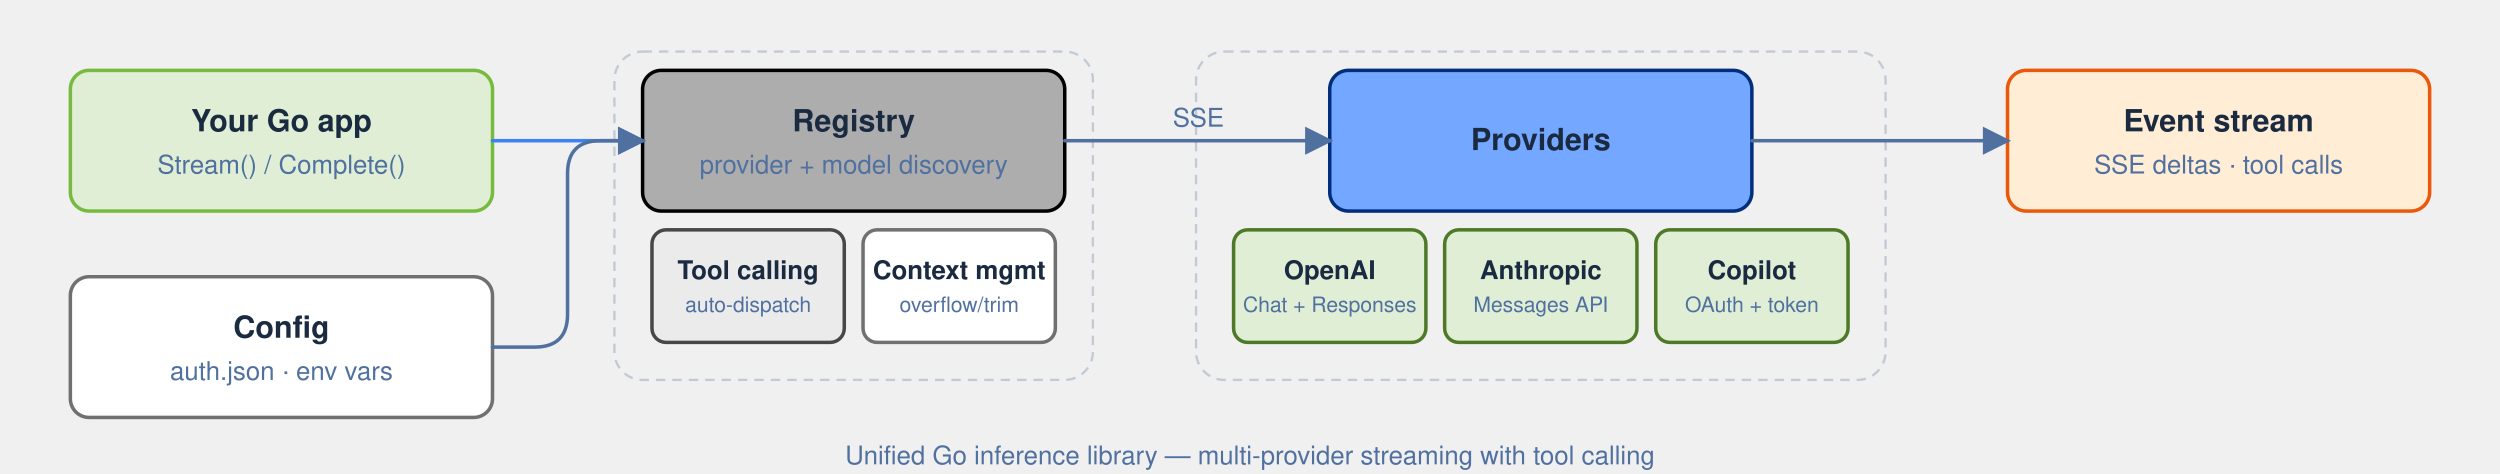
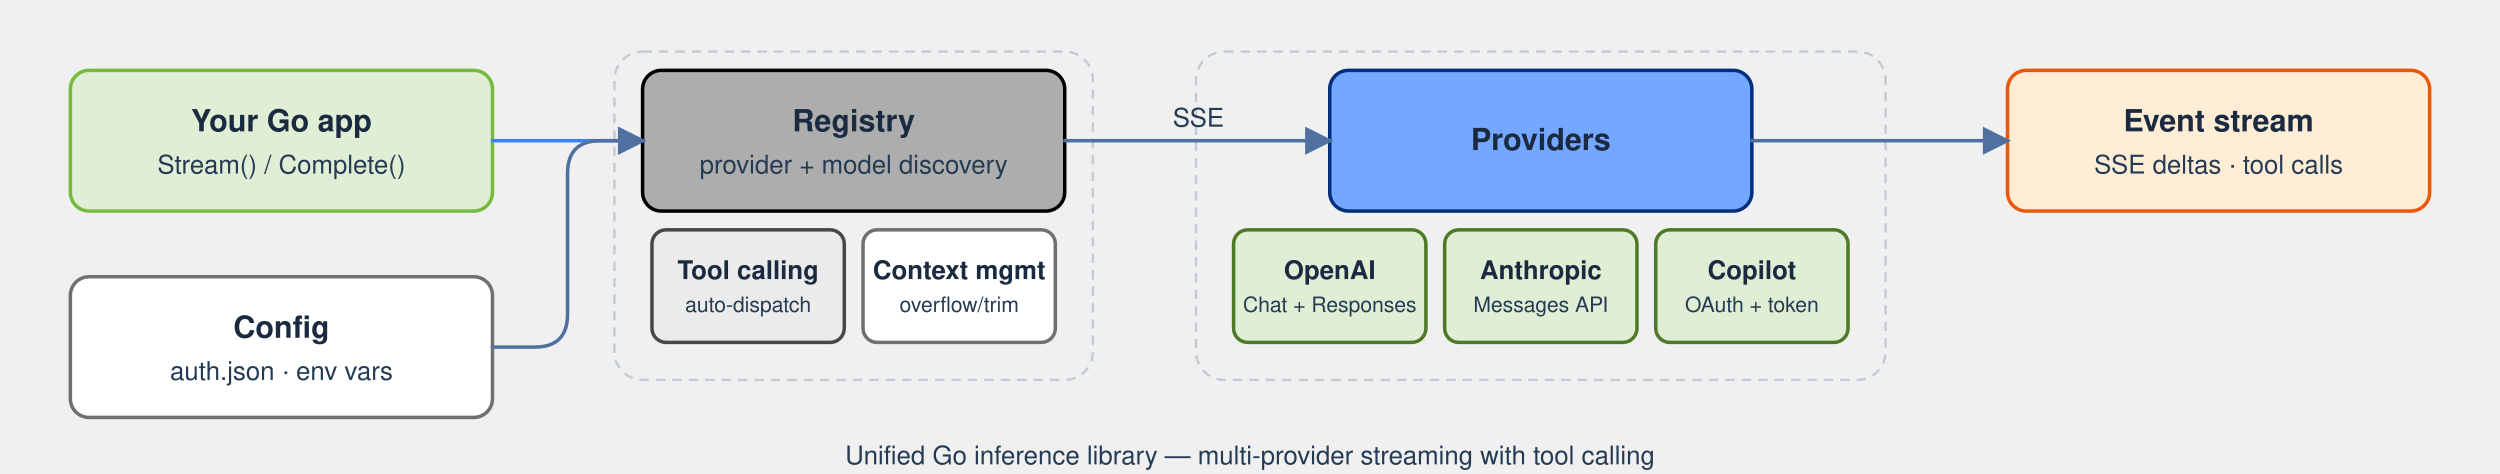
<svg xmlns="http://www.w3.org/2000/svg" viewBox="0 0 1066 202">
  <style>
    /* Default: light mode (for rsvg-convert and non-media-query agents) */
    .bg { fill: transparent; }
    .box { fill: #ffffff; stroke: #707070; stroke-width: 1.5; }
    .box-accent { fill: #dbeafe; stroke: #3b82f6; stroke-width: 1.5; }
    .box-green { fill: #74a7ff; stroke: #012f7b; stroke-width: 1.5; }
    .box-warm { fill: #fef3c7; stroke: #d97706; stroke-width: 1.5; }
    .box-purple { fill: #adadad; stroke: #000000; stroke-width: 1.5; }
    .box-teal { fill: #ebebeb; stroke: #474747; stroke-width: 1.5; }
    .box-slate { fill: #a7c6ff; stroke: #0042a9; stroke-width: 1.5; }
    .box-indigo { fill: #dfeed4; stroke: #4e7a27; stroke-width: 1.5; }
    .box-rose { fill: #dfeed4; stroke: #76bb40; stroke-width: 1.5; }
    .box-orange { fill: #ffedd5; stroke: #ea580c; stroke-width: 1.5; }
    .box-cyan { fill: #d9c9fe; stroke: #5e30eb; stroke-width: 1.5; }
    .label { fill: #1a2a40; }
-     .sub { fill: #5070a0; }
+     .sub { fill: #243b53; }
    text { font-family: -apple-system, "Segoe UI", Helvetica, sans-serif; }
    .label { font-size: 13px; font-weight: 600; }
    .sub { font-size: 11px; }
    @media (prefers-color-scheme: dark) {
      .bg { fill: transparent; }
      .box { fill: #1a1e2a; stroke: #505050; }
      .box-accent { fill: #0d1e38; stroke: #2b5cb0; }
      .box-green { fill: #0a1a3a; stroke: #4a80d0; }
      .box-warm { fill: #221a10; stroke: #a06020; }
      .box-purple { fill: #222222; stroke: #666666; }
      .box-teal { fill: #1e1e1e; stroke: #666666; }
      .box-slate { fill: #0d1a38; stroke: #4a7ad0; }
      .box-indigo { fill: #1a2810; stroke: #5a8a30; }
      .box-rose { fill: #1a2810; stroke: #5aaa30; }
      .box-orange { fill: #2a1a08; stroke: #f97316; }
      .box-cyan { fill: #1a1030; stroke: #7040d0; }
      .label { fill: #d0daf0; }
      .sub { fill: #90a8c0; }
    }
  </style>
  <defs>
    <marker id="ah" markerWidth="8" markerHeight="8" refX="7" refY="4" orient="auto">
      <path d="M0,0 L8,4 L0,8z" fill="#5070a0" stroke="none" />
    </marker>
    <marker id="ahs" markerWidth="8" markerHeight="8" refX="7" refY="4" orient="auto">
      <path d="M0,0 L8,4 L0,8z" fill="#3b82f6" stroke="none" />
    </marker>
  </defs>
  <rect width="1066" height="202" class="bg" rx="8" />
  <rect x="30" y="30" width="180" height="60" rx="8" class="box-rose" />
  <text x="120" y="56" text-anchor="middle" class="label">Your Go app</text>
  <text x="120" y="74" text-anchor="middle" class="sub">Stream() / Complete()</text>
  <rect x="30" y="118" width="180" height="60" rx="8" class="box" />
  <text x="120" y="144" text-anchor="middle" class="label">Config</text>
  <text x="120" y="162" text-anchor="middle" class="sub">auth.json · env vars</text>
  <rect x="262" y="22" width="204" height="140" rx="12" fill="none" stroke="#94a3b8" stroke-width="1" stroke-dasharray="4 3" opacity="0.5" />
  <rect x="274" y="30" width="180" height="60" rx="8" class="box-purple" />
  <text x="364" y="56" text-anchor="middle" class="label">Registry</text>
  <text x="364" y="74" text-anchor="middle" class="sub">provider + model discovery</text>
  <rect x="278" y="98" width="82" height="48" rx="6" class="box-teal" />
  <text x="319" y="119" text-anchor="middle" class="label" style="font-size:11px">Tool calling</text>
  <text x="319" y="133" text-anchor="middle" class="sub" style="font-size:9px">auto-dispatch</text>
  <rect x="368" y="98" width="82" height="48" rx="6" class="box" />
  <text x="409" y="119" text-anchor="middle" class="label" style="font-size:11px">Context mgmt</text>
  <text x="409" y="133" text-anchor="middle" class="sub" style="font-size:9px">overflow/trim</text>
  <rect x="510" y="22" width="294" height="140" rx="12" fill="none" stroke="#94a3b8" stroke-width="1" stroke-dasharray="4 3" opacity="0.5" />
  <rect x="567" y="30" width="180" height="60" rx="8" class="box-green" />
  <text x="657" y="64" text-anchor="middle" class="label">Providers</text>
  <rect x="526" y="98" width="82" height="48" rx="6" class="box-indigo" />
  <text x="567" y="119" text-anchor="middle" class="label" style="font-size:11px">OpenAI</text>
  <text x="567" y="133" text-anchor="middle" class="sub" style="font-size:9px">Chat + Responses</text>
  <rect x="616" y="98" width="82" height="48" rx="6" class="box-indigo" />
  <text x="657" y="119" text-anchor="middle" class="label" style="font-size:11px">Anthropic</text>
  <text x="657" y="133" text-anchor="middle" class="sub" style="font-size:9px">Messages API</text>
  <rect x="706" y="98" width="82" height="48" rx="6" class="box-indigo" />
  <text x="747" y="119" text-anchor="middle" class="label" style="font-size:11px">Copilot</text>
  <text x="747" y="133" text-anchor="middle" class="sub" style="font-size:9px">OAuth + token</text>
  <rect x="856" y="30" width="180" height="60" rx="8" class="box-orange" />
  <text x="946" y="56" text-anchor="middle" class="label">Event stream</text>
  <text x="946" y="74" text-anchor="middle" class="sub">SSE deltas · tool calls</text>
  <path d="M210,60 L274,60" fill="none" stroke="#3b82f6" stroke-width="1.5" stroke-linecap="round" marker-end="url(#ahs)" />
  <path d="M210,148 L228,148 Q242,148 242,134 L242,74 Q242,60 256,60 L274,60" fill="none" stroke="#5070a0" stroke-width="1.5" stroke-linecap="round" marker-end="url(#ah)" />
  <path d="M454,60 L567,60" fill="none" stroke="#5070a0" stroke-width="1.5" stroke-linecap="round" marker-end="url(#ah)" />
  <text x="511" y="54" text-anchor="middle" class="sub">SSE</text>
  <path d="M747,60 L856,60" fill="none" stroke="#5070a0" stroke-width="1.5" stroke-linecap="round" marker-end="url(#ah)" />
  <text x="533" y="198" text-anchor="middle" class="sub">Unified Go inference library — multi-provider streaming with tool calling</text>
</svg>
